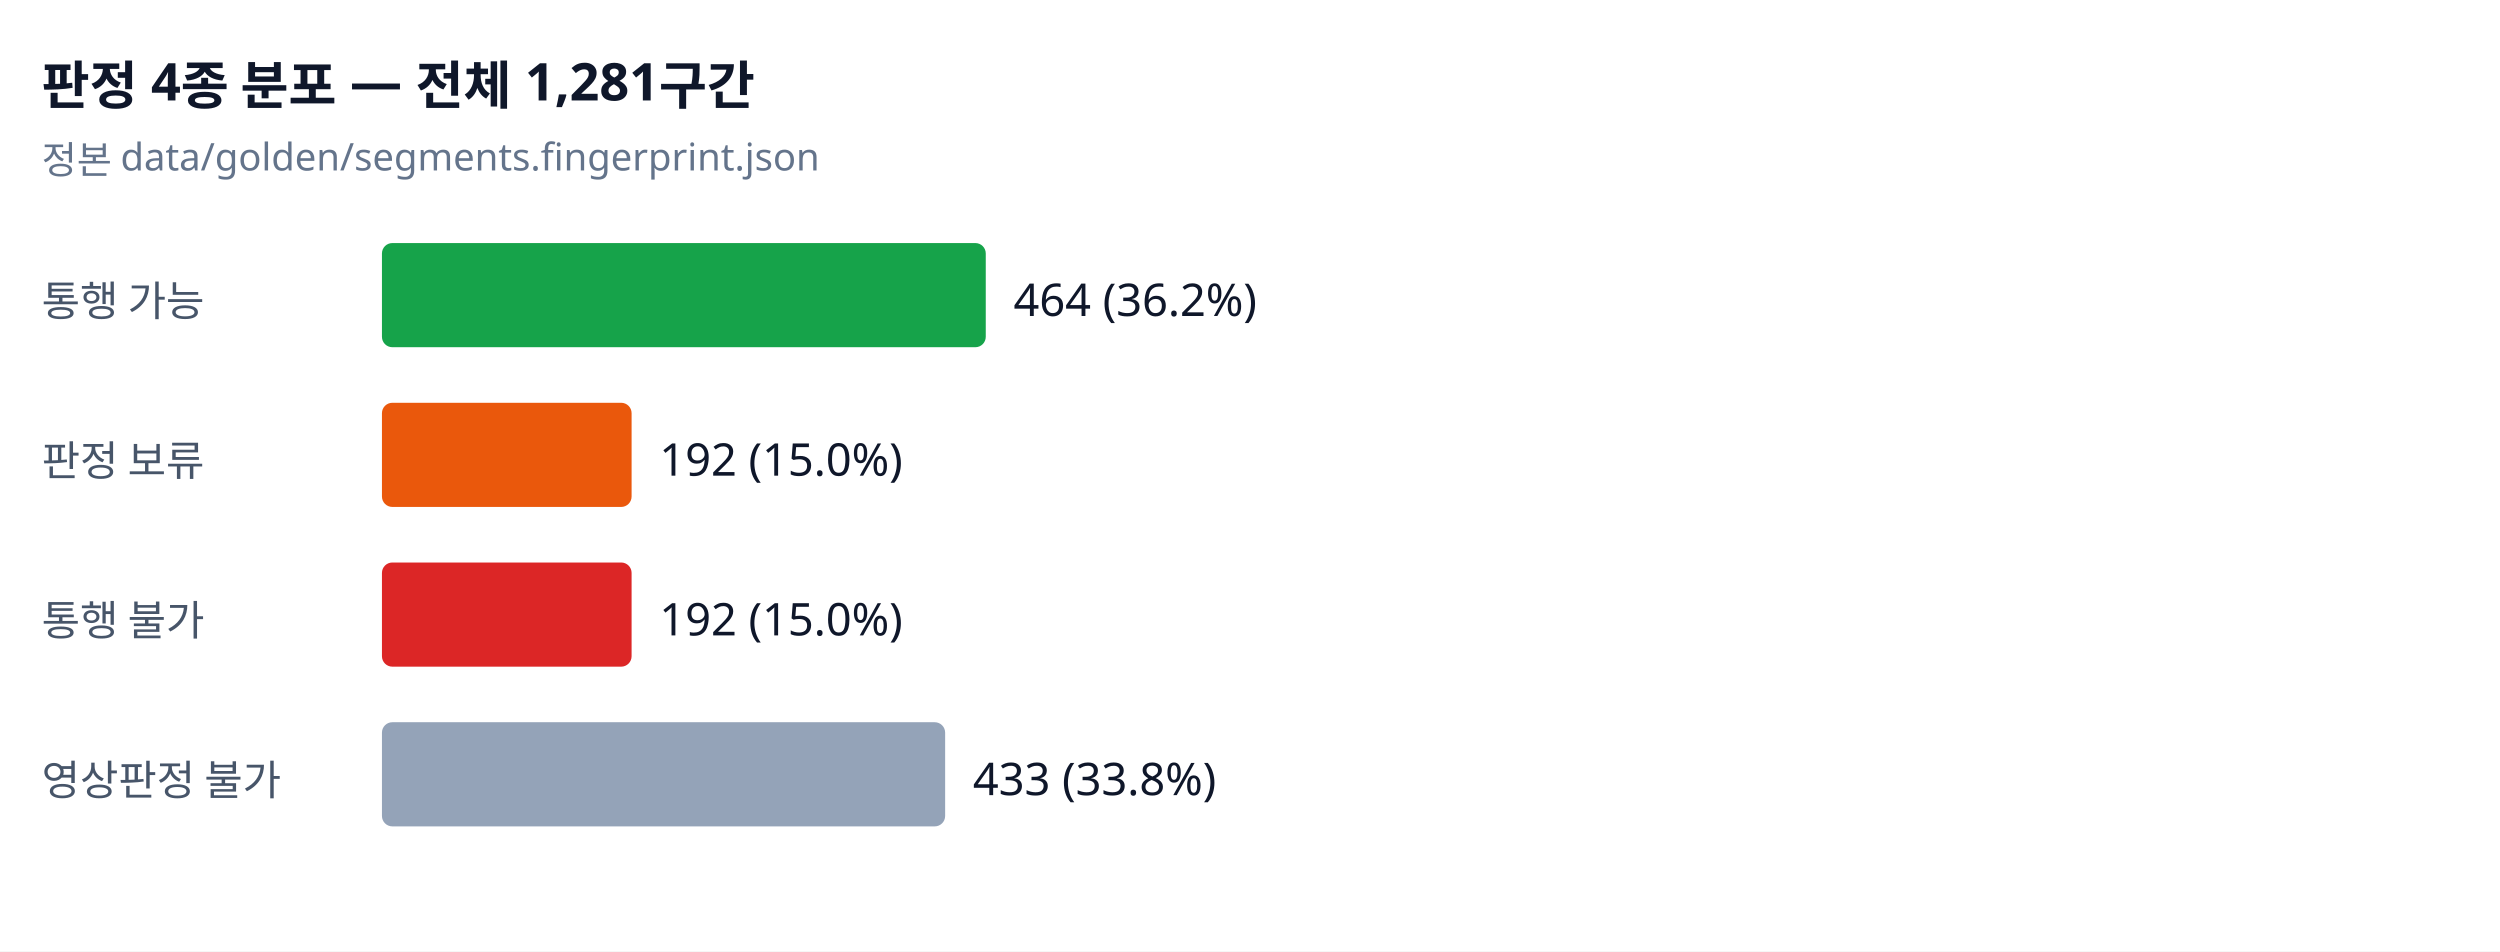
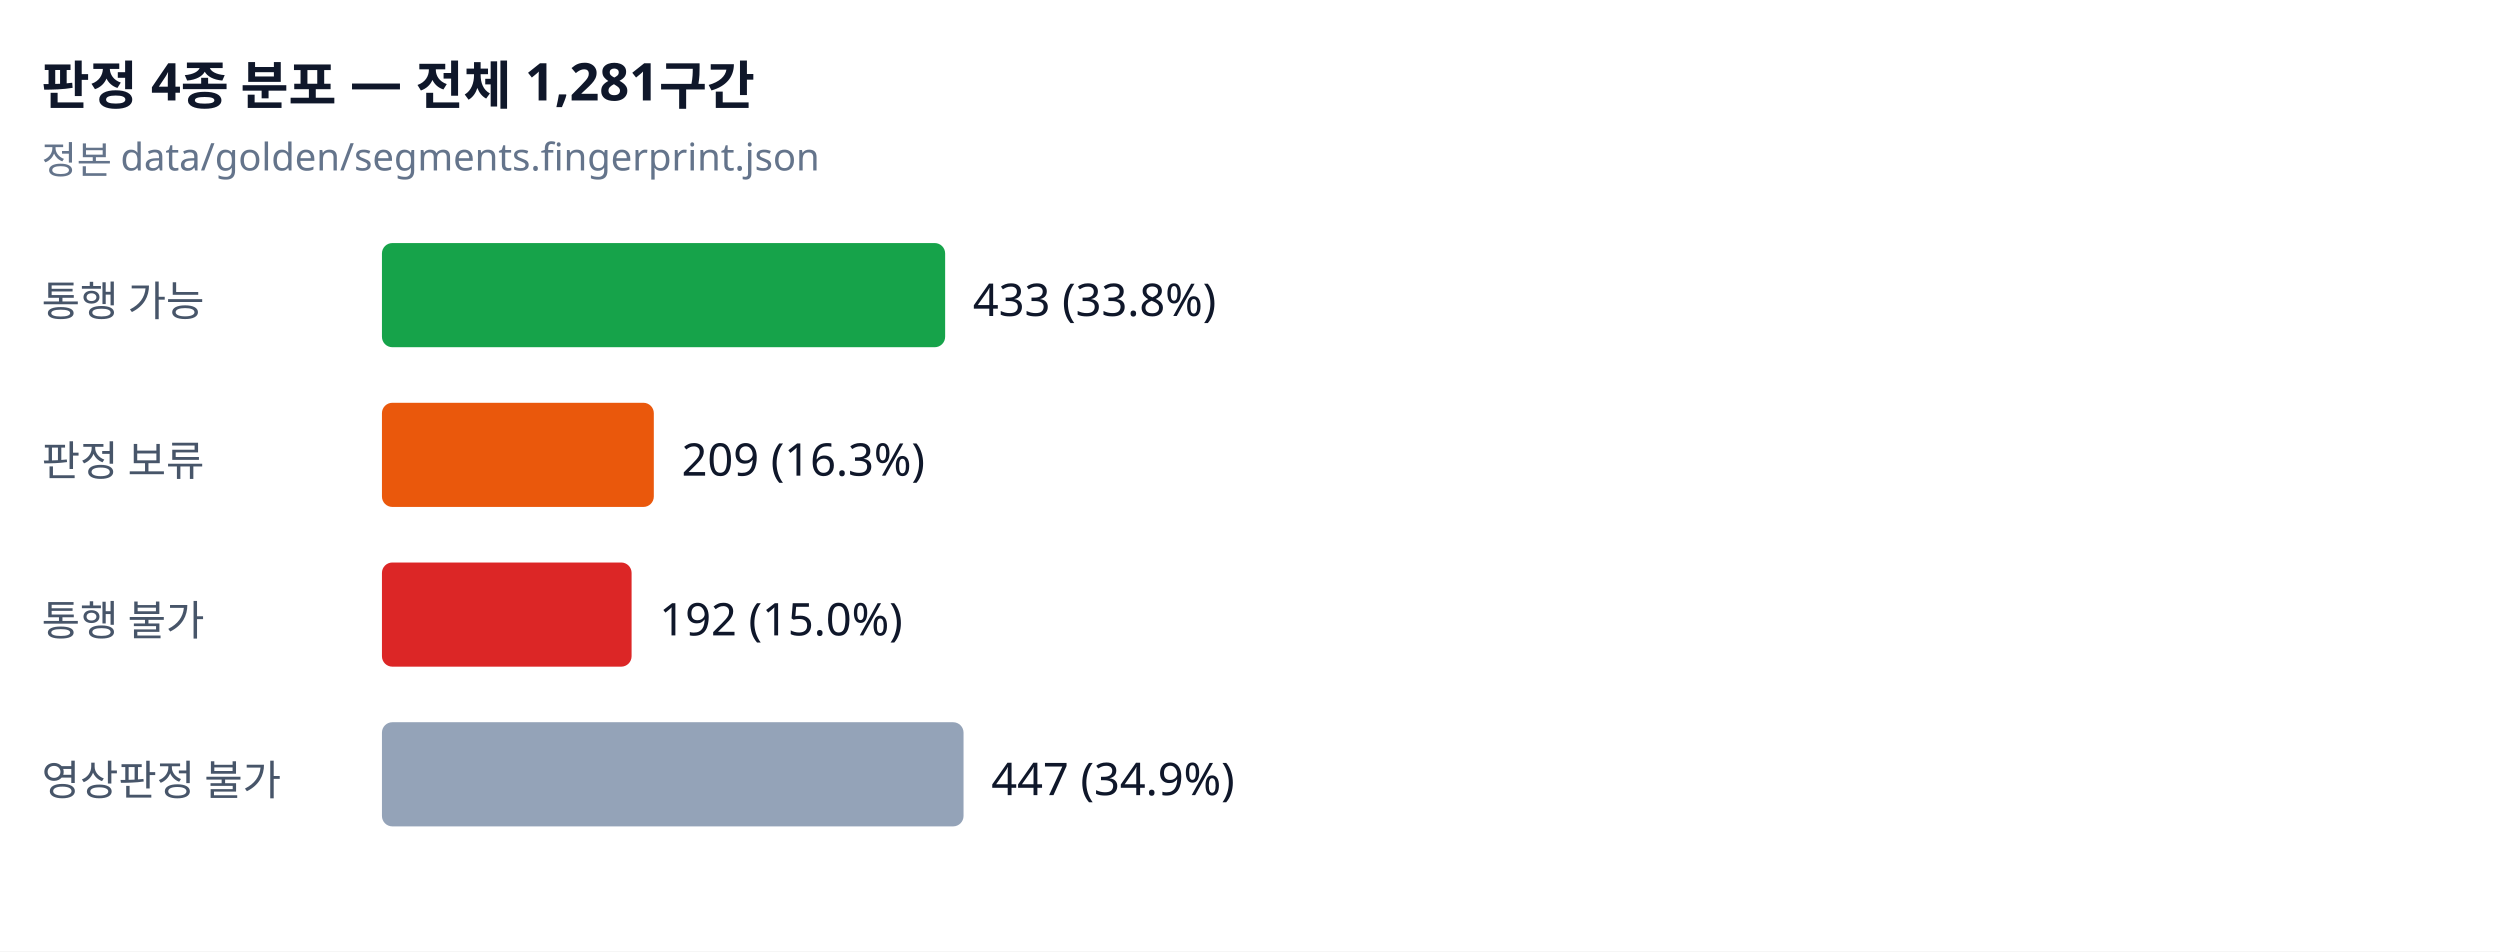
<svg xmlns="http://www.w3.org/2000/svg" viewBox="0 0 720 274" width="720" height="274" font-family="Pretendard, system-ui, sans-serif">
  <rect width="720" height="274" fill="#fff" />
  <text x="12" y="30" font-size="15" font-weight="700" fill="#0f172a">판정 4종 분포 — 전체 1,281구간</text>
  <text x="12" y="50" font-size="11" fill="#64748b">정본 data/golden/segments.fingerprint.json</text>
-   <rect x="110" y="70" width="173.9" height="30" fill="#16a34a" rx="3" />
-   <text x="291.9" y="91" font-size="13" fill="#0f172a">464  (36.2%)</text>
-   <rect x="110" y="116" width="71.9" height="30" fill="#ea580c" rx="3" />
-   <text x="189.9" y="137" font-size="13" fill="#0f172a">192  (15.0%)</text>
+   <rect x="110" y="70" width="162.2" height="30" fill="#16a34a" rx="3" />
+   <text x="280.2" y="91" font-size="13" fill="#0f172a">433  (33.8%)</text>
+   <rect x="110" y="116" width="78.3" height="30" fill="#ea580c" rx="3" />
+   <text x="196.3" y="137" font-size="13" fill="#0f172a">209  (16.3%)</text>
  <rect x="110" y="162" width="71.9" height="30" fill="#dc2626" rx="3" />
  <text x="189.9" y="183" font-size="13" fill="#0f172a">192  (15.0%)</text>
-   <rect x="110" y="208" width="162.2" height="30" fill="#94a3b8" rx="3" />
-   <text x="280.2" y="229" font-size="13" fill="#0f172a">433  (33.8%)</text>
+   <rect x="110" y="208" width="167.5" height="30" fill="#94a3b8" rx="3" />
+   <text x="285.5" y="229" font-size="13" fill="#0f172a">447  (34.9%)</text>
  <text x="12" y="91" font-size="12" fill="#475569">통행 가능</text>
  <text x="12" y="137" font-size="12" fill="#475569">판정 보류</text>
  <text x="12" y="183" font-size="12" fill="#475569">통행 불가</text>
  <text x="12" y="229" font-size="12" fill="#475569">영상판정 불가</text>
</svg>
